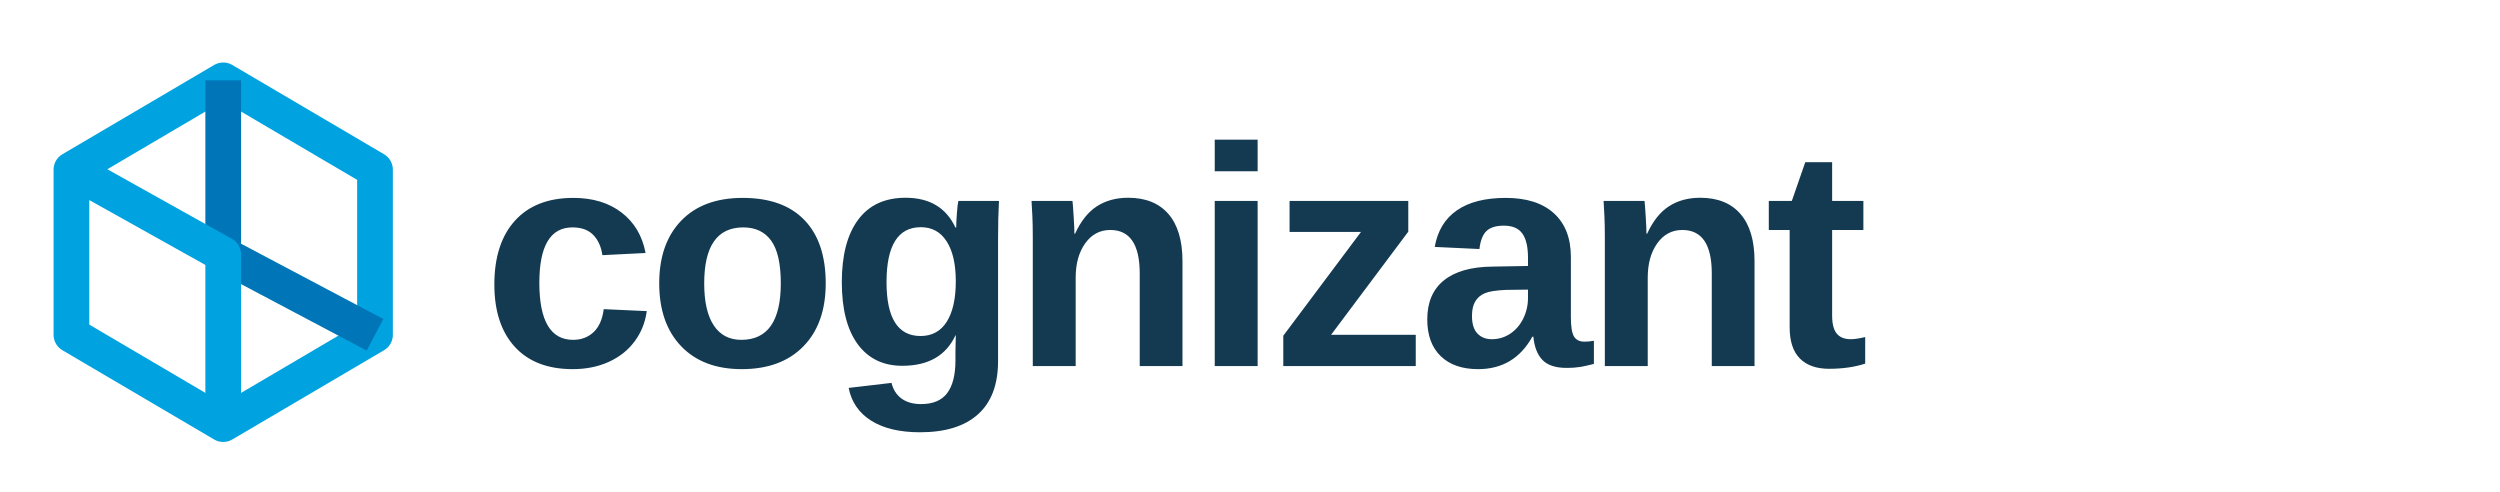
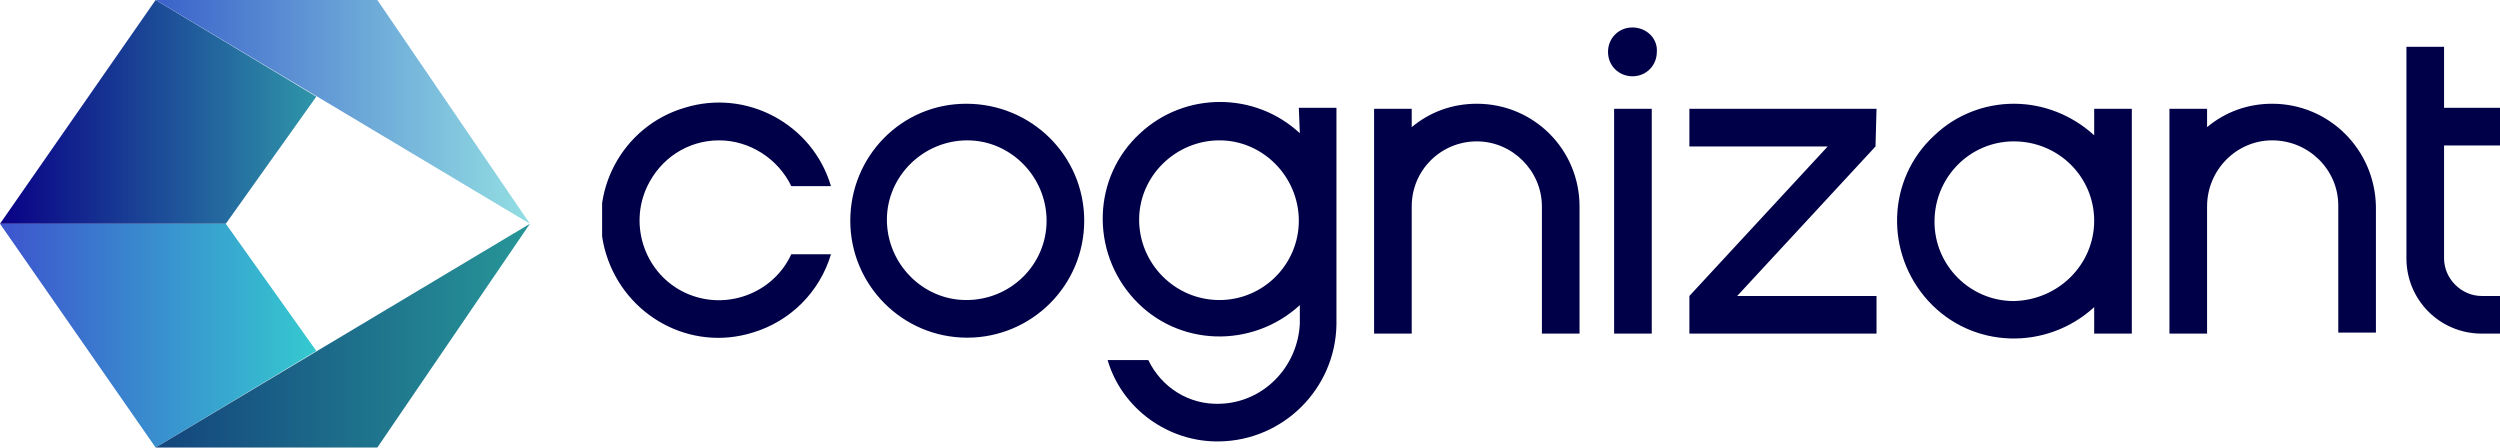
- <svg xmlns="http://www.w3.org/2000/svg" viewBox="0 0 560 110" role="img" aria-labelledby="title">
-   <g transform="translate(8 14)" fill="none" stroke-linejoin="round" stroke-width="8">
-     <path d="M42 4 76 24 76 61 42 81 8 61 8 24z" stroke="#00A3E0" />
-     <path d="M42 4 42 43 76 61" stroke="#0076B8" />
-     <path d="M8 24 42 43 42 81" stroke="#00A3E0" />
+ <svg xmlns="http://www.w3.org/2000/svg" xmlns:xlink="http://www.w3.org/1999/xlink" version="1.1" id="Layer_1" x="0" y="0" viewBox="0 0 245.8 44" xml:space="preserve">
+   <style>.st2{fill:#000048}</style>
+   <defs>
+     <path id="SVGID_1_" d="M59.2 2.7h186.7v40.8H59.2z" />
+   </defs>
+   <clipPath id="SVGID_00000127012036145008233160000001695259364950843821_">
+     <use xlink:href="#SVGID_1_" overflow="visible" />
+   </clipPath>
+   <g clip-path="url(#SVGID_00000127012036145008233160000001695259364950843821_)">
+     <defs>
+       <path id="SVGID_00000170270455349886588150000003192033147480456075_" d="M59.2 2.7h186.7v40.8H59.2z" />
+     </defs>
+     <clipPath id="SVGID_00000034067840273054451910000013916040066528049284_">
+       <use xlink:href="#SVGID_00000170270455349886588150000003192033147480456075_" overflow="visible" />
+     </clipPath>
+     <g clip-path="url(#SVGID_00000034067840273054451910000013916040066528049284_)">
+       <path class="st2" d="M158.7 10.7h3.7v22.1h-3.7V10.7zm-13.5-.5c-2.4 0-4.6.8-6.4 2.3v-1.8h-3.7v22.1h3.7V20.3c0-3.6 2.9-6.4 6.4-6.4s6.4 2.9 6.4 6.4v12.5h3.7V20.3c0-5.6-4.5-10.1-10.1-10.1m-17.5.4h3.7v21.3c-.1 6.3-5.2 11.4-11.5 11.5-5 .1-9.6-3.2-11-8h4c1.3 2.7 4 4.4 7 4.3 4.3-.1 7.7-3.6 7.9-7.9V30c-4.7 4.3-12 4.1-16.3-.6-4.3-4.7-4.1-12 .6-16.3 4.4-4.1 11.3-4.1 15.7 0l-.1-2.5zm0 11.1c0-4.3-3.5-7.9-7.8-7.9s-7.9 3.5-7.9 7.8 3.5 7.9 7.9 7.9c4.3 0 7.8-3.5 7.8-7.8m-57-7.9c3 0 5.8 1.8 7.1 4.5h3.9c-1.8-6.1-8.3-9.6-14.4-7.7-6.1 1.8-9.6 8.3-7.7 14.4s8.3 9.6 14.4 7.7c3.7-1.1 6.6-4 7.7-7.7h-3.9c-1.8 3.9-6.5 5.6-10.4 3.8-3.9-1.8-5.6-6.5-3.8-10.4 1.3-2.8 4-4.6 7.1-4.6m35.9 7.9c0 6.4-5.2 11.5-11.5 11.5-6.4 0-11.5-5.2-11.5-11.5s5-11.5 11.4-11.5 11.6 5.1 11.6 11.5m-3.7 0c0-4.3-3.5-7.9-7.8-7.9s-7.9 3.5-7.9 7.8 3.5 7.9 7.8 7.9c4.4 0 7.9-3.5 7.9-7.8m120.5-11.5c-2.4 0-4.6.8-6.4 2.3v-1.8h-3.7v22.1h3.7V20.3c0-3.6 2.9-6.5 6.4-6.5 3.6 0 6.5 2.9 6.5 6.4v12.5h3.7V20.3c-.1-5.6-4.6-10.1-10.2-10.1m-17.5.5h3.7v22.1h-3.7v-2.6c-4.7 4.3-12 4.1-16.3-.6-4.3-4.7-4.1-12 .6-16.3 2.1-2 4.9-3.1 7.8-3.1 2.9 0 5.7 1.1 7.9 3.1v-2.6zm0 11c0-4.3-3.5-7.8-7.9-7.8-4.3 0-7.8 3.5-7.8 7.9 0 4.3 3.5 7.8 7.8 7.8 4.4-.1 7.9-3.6 7.9-7.9m39.9-7.4v-3.7h-5.5v-6h-3.7v20.8c0 4.1 3.3 7.4 7.4 7.4h1.8v-3.7H244c-2 0-3.7-1.7-3.7-3.7V14.3h5.5zM160.5 2.7c-1.4 0-2.4 1.1-2.4 2.4 0 1.4 1.1 2.4 2.4 2.4 1.4 0 2.4-1.1 2.4-2.4.1-1.3-1-2.4-2.4-2.4.1 0 .1 0 0 0m24 8h-18.4v3.7h13.6l-13.6 14.7v3.7h18.4v-3.7h-13.7l13.6-14.7.1-3.7z" />
+     </g>
  </g>
-   <text x="108" y="82" font-family="Arial, Helvetica, sans-serif" font-size="70" font-weight="600" letter-spacing="-2" fill="#143A52">cognizant</text>
+   <defs>
+     <path id="SVGID_00000085213138245146219190000008599264730915323836_" d="M0 0h52.1v44H0z" />
+   </defs>
+   <clipPath id="SVGID_00000023275576737302775000000017739223560985338244_">
+     <use xlink:href="#SVGID_00000085213138245146219190000008599264730915323836_" overflow="visible" />
+   </clipPath>
+   <g clip-path="url(#SVGID_00000023275576737302775000000017739223560985338244_)">
+     <defs>
+       <path id="SVGID_00000050660665550895142240000014880732468509939883_" d="m0 22 15.3 22 15.8-9.5L22.2 22z" />
+     </defs>
+     <clipPath id="SVGID_00000135667248469030152890000000337272502332585655_">
+       <use xlink:href="#SVGID_00000050660665550895142240000014880732468509939883_" overflow="visible" />
+     </clipPath>
+     <g clip-path="url(#SVGID_00000135667248469030152890000000337272502332585655_)">
+       <linearGradient id="SVGID_00000182500455220199611780000011285939690309641648_" gradientUnits="userSpaceOnUse" x1="-391.039" y1="277.815" x2="-390.039" y2="277.815" gradientTransform="matrix(31.1065 0 0 -21.9795 12163.862 6139.21)">
+         <stop offset="0" stop-color="#3d54ce" />
+         <stop offset="1" stop-color="#35cacf" />
+       </linearGradient>
+       <path fill="url(#SVGID_00000182500455220199611780000011285939690309641648_)" d="M0 22h31.1v22H0z" />
+     </g>
+     <defs>
+       <path id="SVGID_00000114070949333990582630000017270483092055787688_" d="M15.3 44h21.8l15-22z" />
+     </defs>
+     <clipPath id="SVGID_00000092426726985261628360000008018755475207643524_">
+       <use xlink:href="#SVGID_00000114070949333990582630000017270483092055787688_" overflow="visible" />
+     </clipPath>
+     <g clip-path="url(#SVGID_00000092426726985261628360000008018755475207643524_)">
+       <linearGradient id="SVGID_00000029744234580894563620000004719264263002787256_" gradientUnits="userSpaceOnUse" x1="-393.062" y1="277.815" x2="-392.062" y2="277.815" gradientTransform="matrix(36.8476 0 0 -21.9795 14498.684 6139.21)">
+         <stop offset="0" stop-color="#13457d" />
+         <stop offset="1" stop-color="#279698" />
+       </linearGradient>
+       <path fill="url(#SVGID_00000029744234580894563620000004719264263002787256_)" d="M15.3 22h36.8v22H15.3z" />
+     </g>
+     <defs>
+       <path id="SVGID_00000124156495544010432790000012960116144518489730_" d="M15.3 0 0 22h22.2l8.9-12.5z" />
+     </defs>
+     <clipPath id="SVGID_00000029046943914045948290000010502153975593422010_">
+       <use xlink:href="#SVGID_00000124156495544010432790000012960116144518489730_" overflow="visible" />
+     </clipPath>
+     <g clip-path="url(#SVGID_00000029046943914045948290000010502153975593422010_)">
+       <linearGradient id="SVGID_00000031913817338843176650000007177461719868006072_" gradientUnits="userSpaceOnUse" x1="-391.049" y1="277.815" x2="-390.049" y2="277.815" gradientTransform="matrix(31.1316 0 0 -21.9796 12173.976 6117.246)">
+         <stop offset="0" stop-color="#090086" />
+         <stop offset="1" stop-color="#2f96a9" />
+       </linearGradient>
+       <path fill="url(#SVGID_00000031913817338843176650000007177461719868006072_)" d="M0 0h31.1v22H0z" />
+     </g>
+     <defs>
+       <path id="SVGID_00000147909067435365521700000017294411540867699616_" d="m15.3 0 36.8 22-15-22z" />
+     </defs>
+     <clipPath id="SVGID_00000078011445600416747300000013195656224370321068_">
+       <use xlink:href="#SVGID_00000147909067435365521700000017294411540867699616_" overflow="visible" />
+     </clipPath>
+     <g clip-path="url(#SVGID_00000078011445600416747300000013195656224370321068_)">
+       <linearGradient id="SVGID_00000128475501832932076910000005979470219009375159_" gradientUnits="userSpaceOnUse" x1="-393.062" y1="277.815" x2="-392.062" y2="277.815" gradientTransform="matrix(36.8476 0 0 -21.9796 14498.684 6117.246)">
+         <stop offset="0" stop-color="#3b62ca" />
+         <stop offset="1" stop-color="#93dfe3" />
+       </linearGradient>
+       <path fill="url(#SVGID_00000128475501832932076910000005979470219009375159_)" d="M15.3 0h36.8v22H15.3z" />
+     </g>
+   </g>
</svg>
